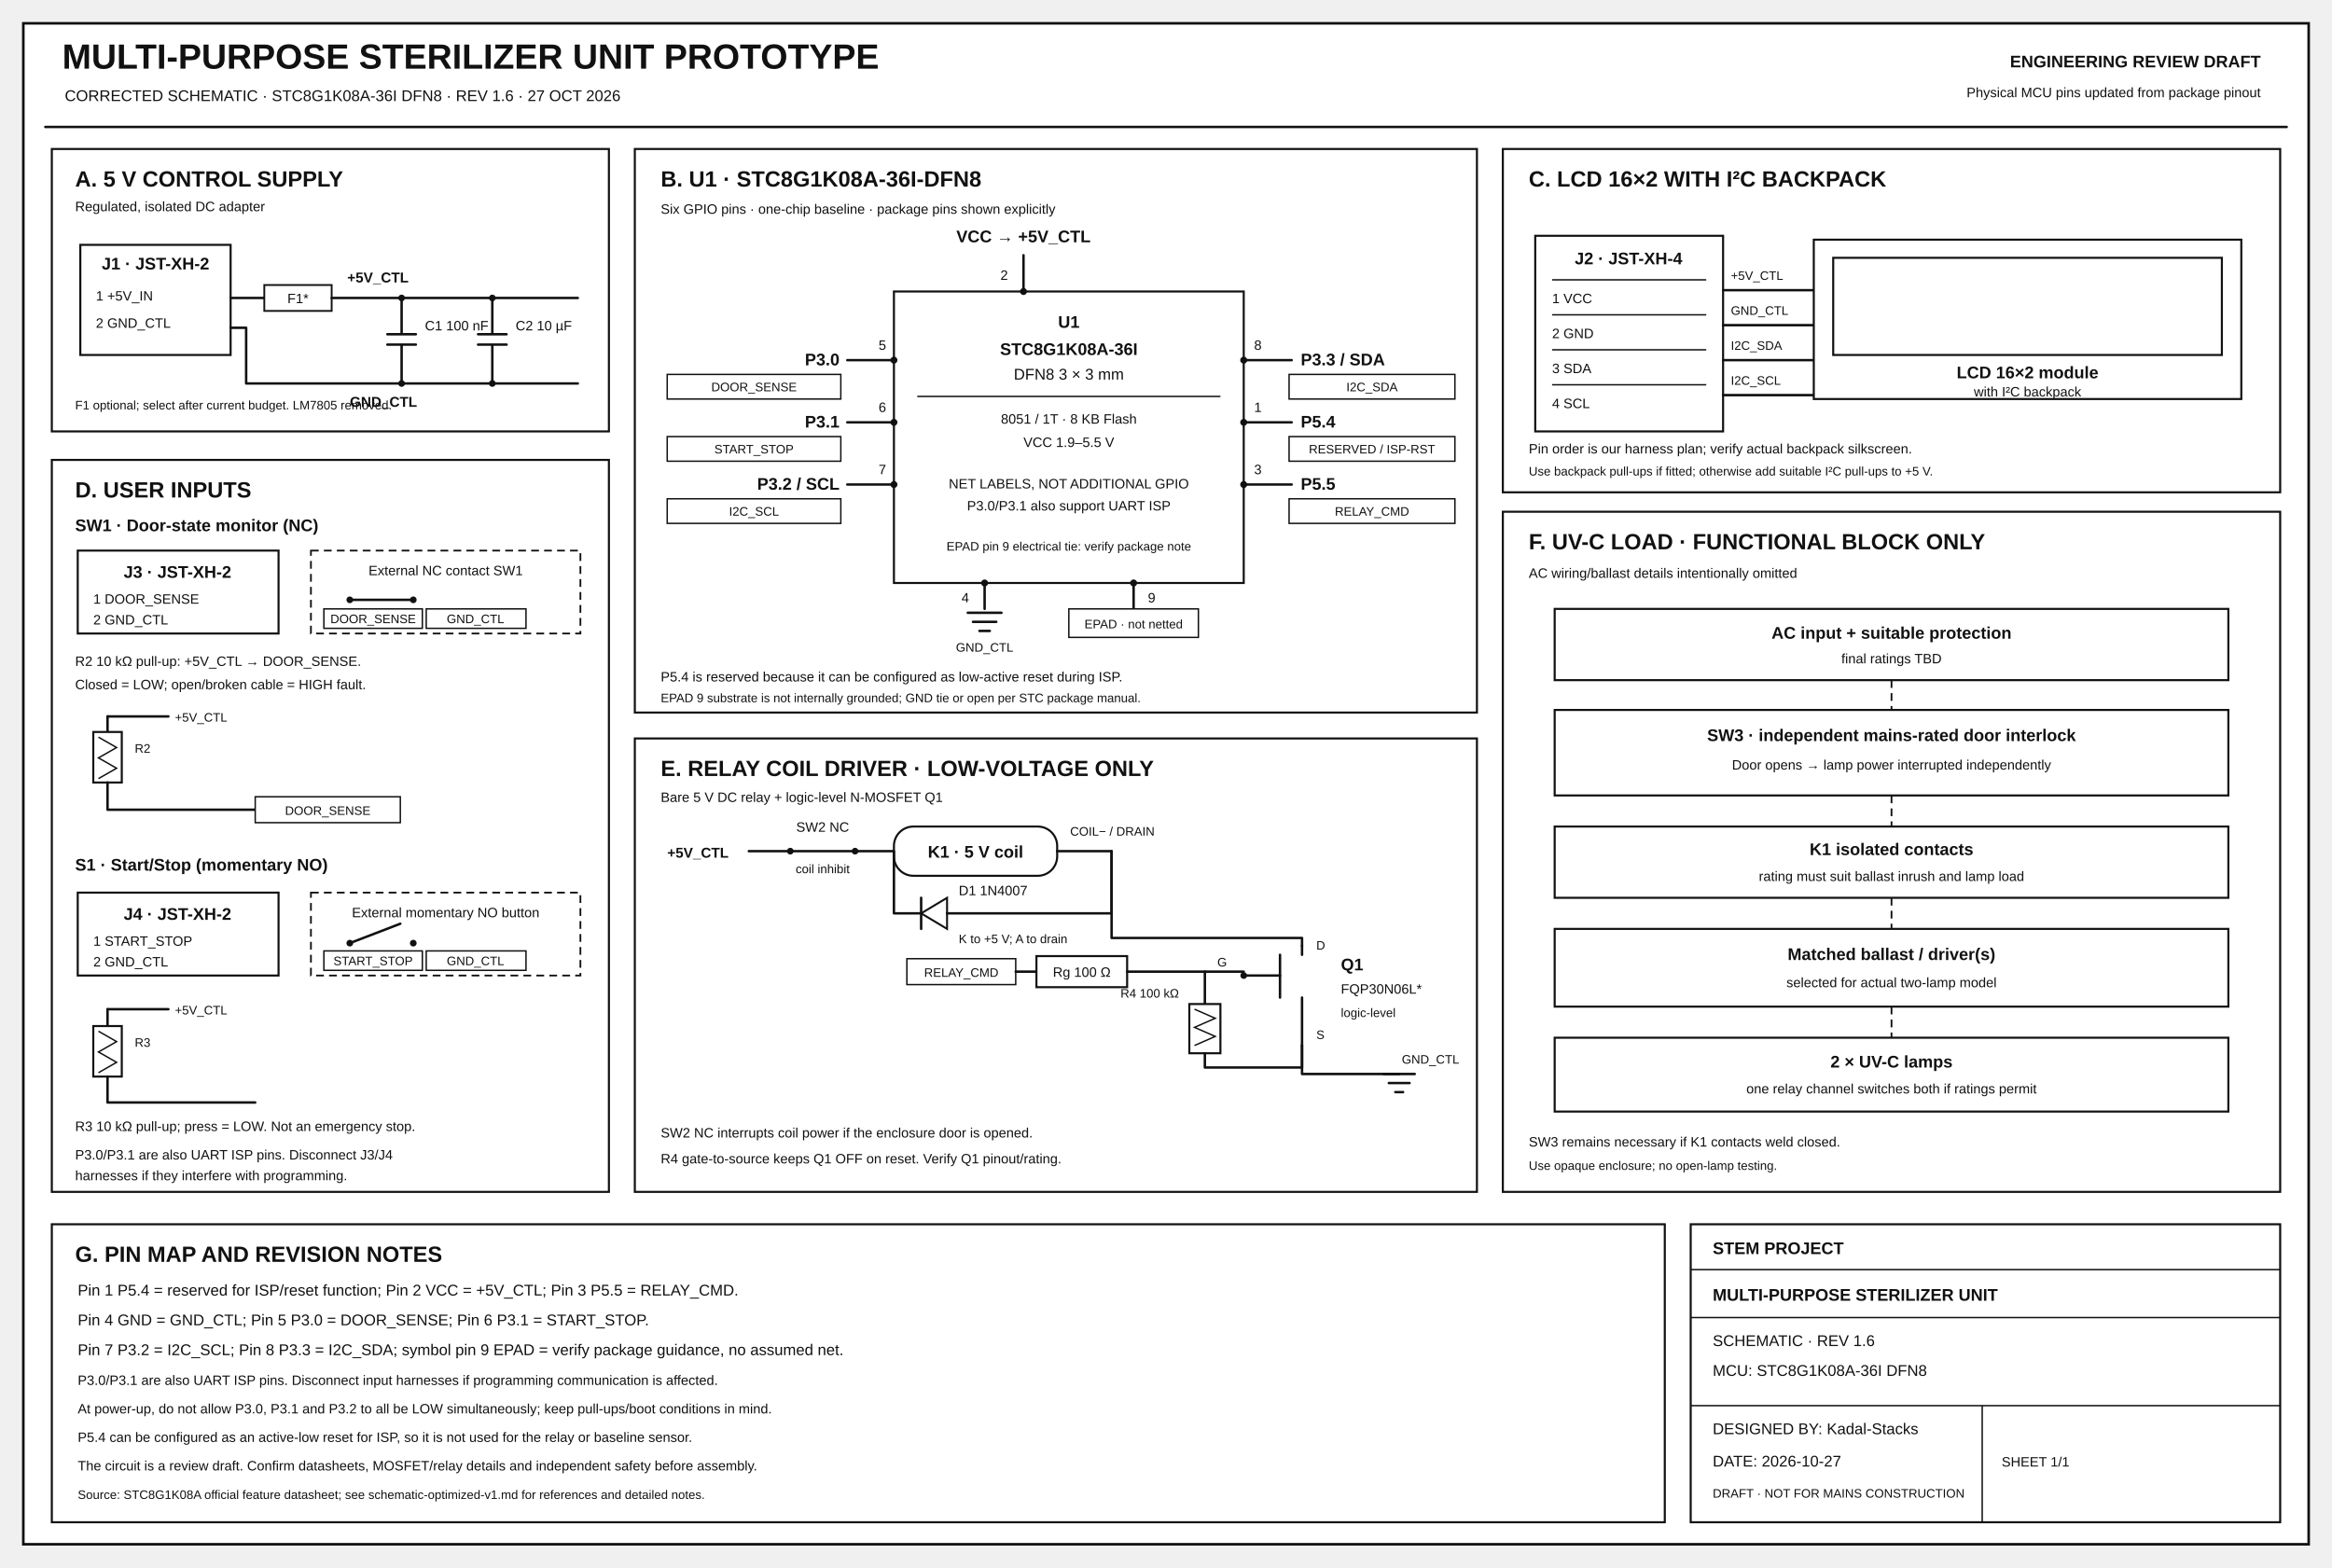
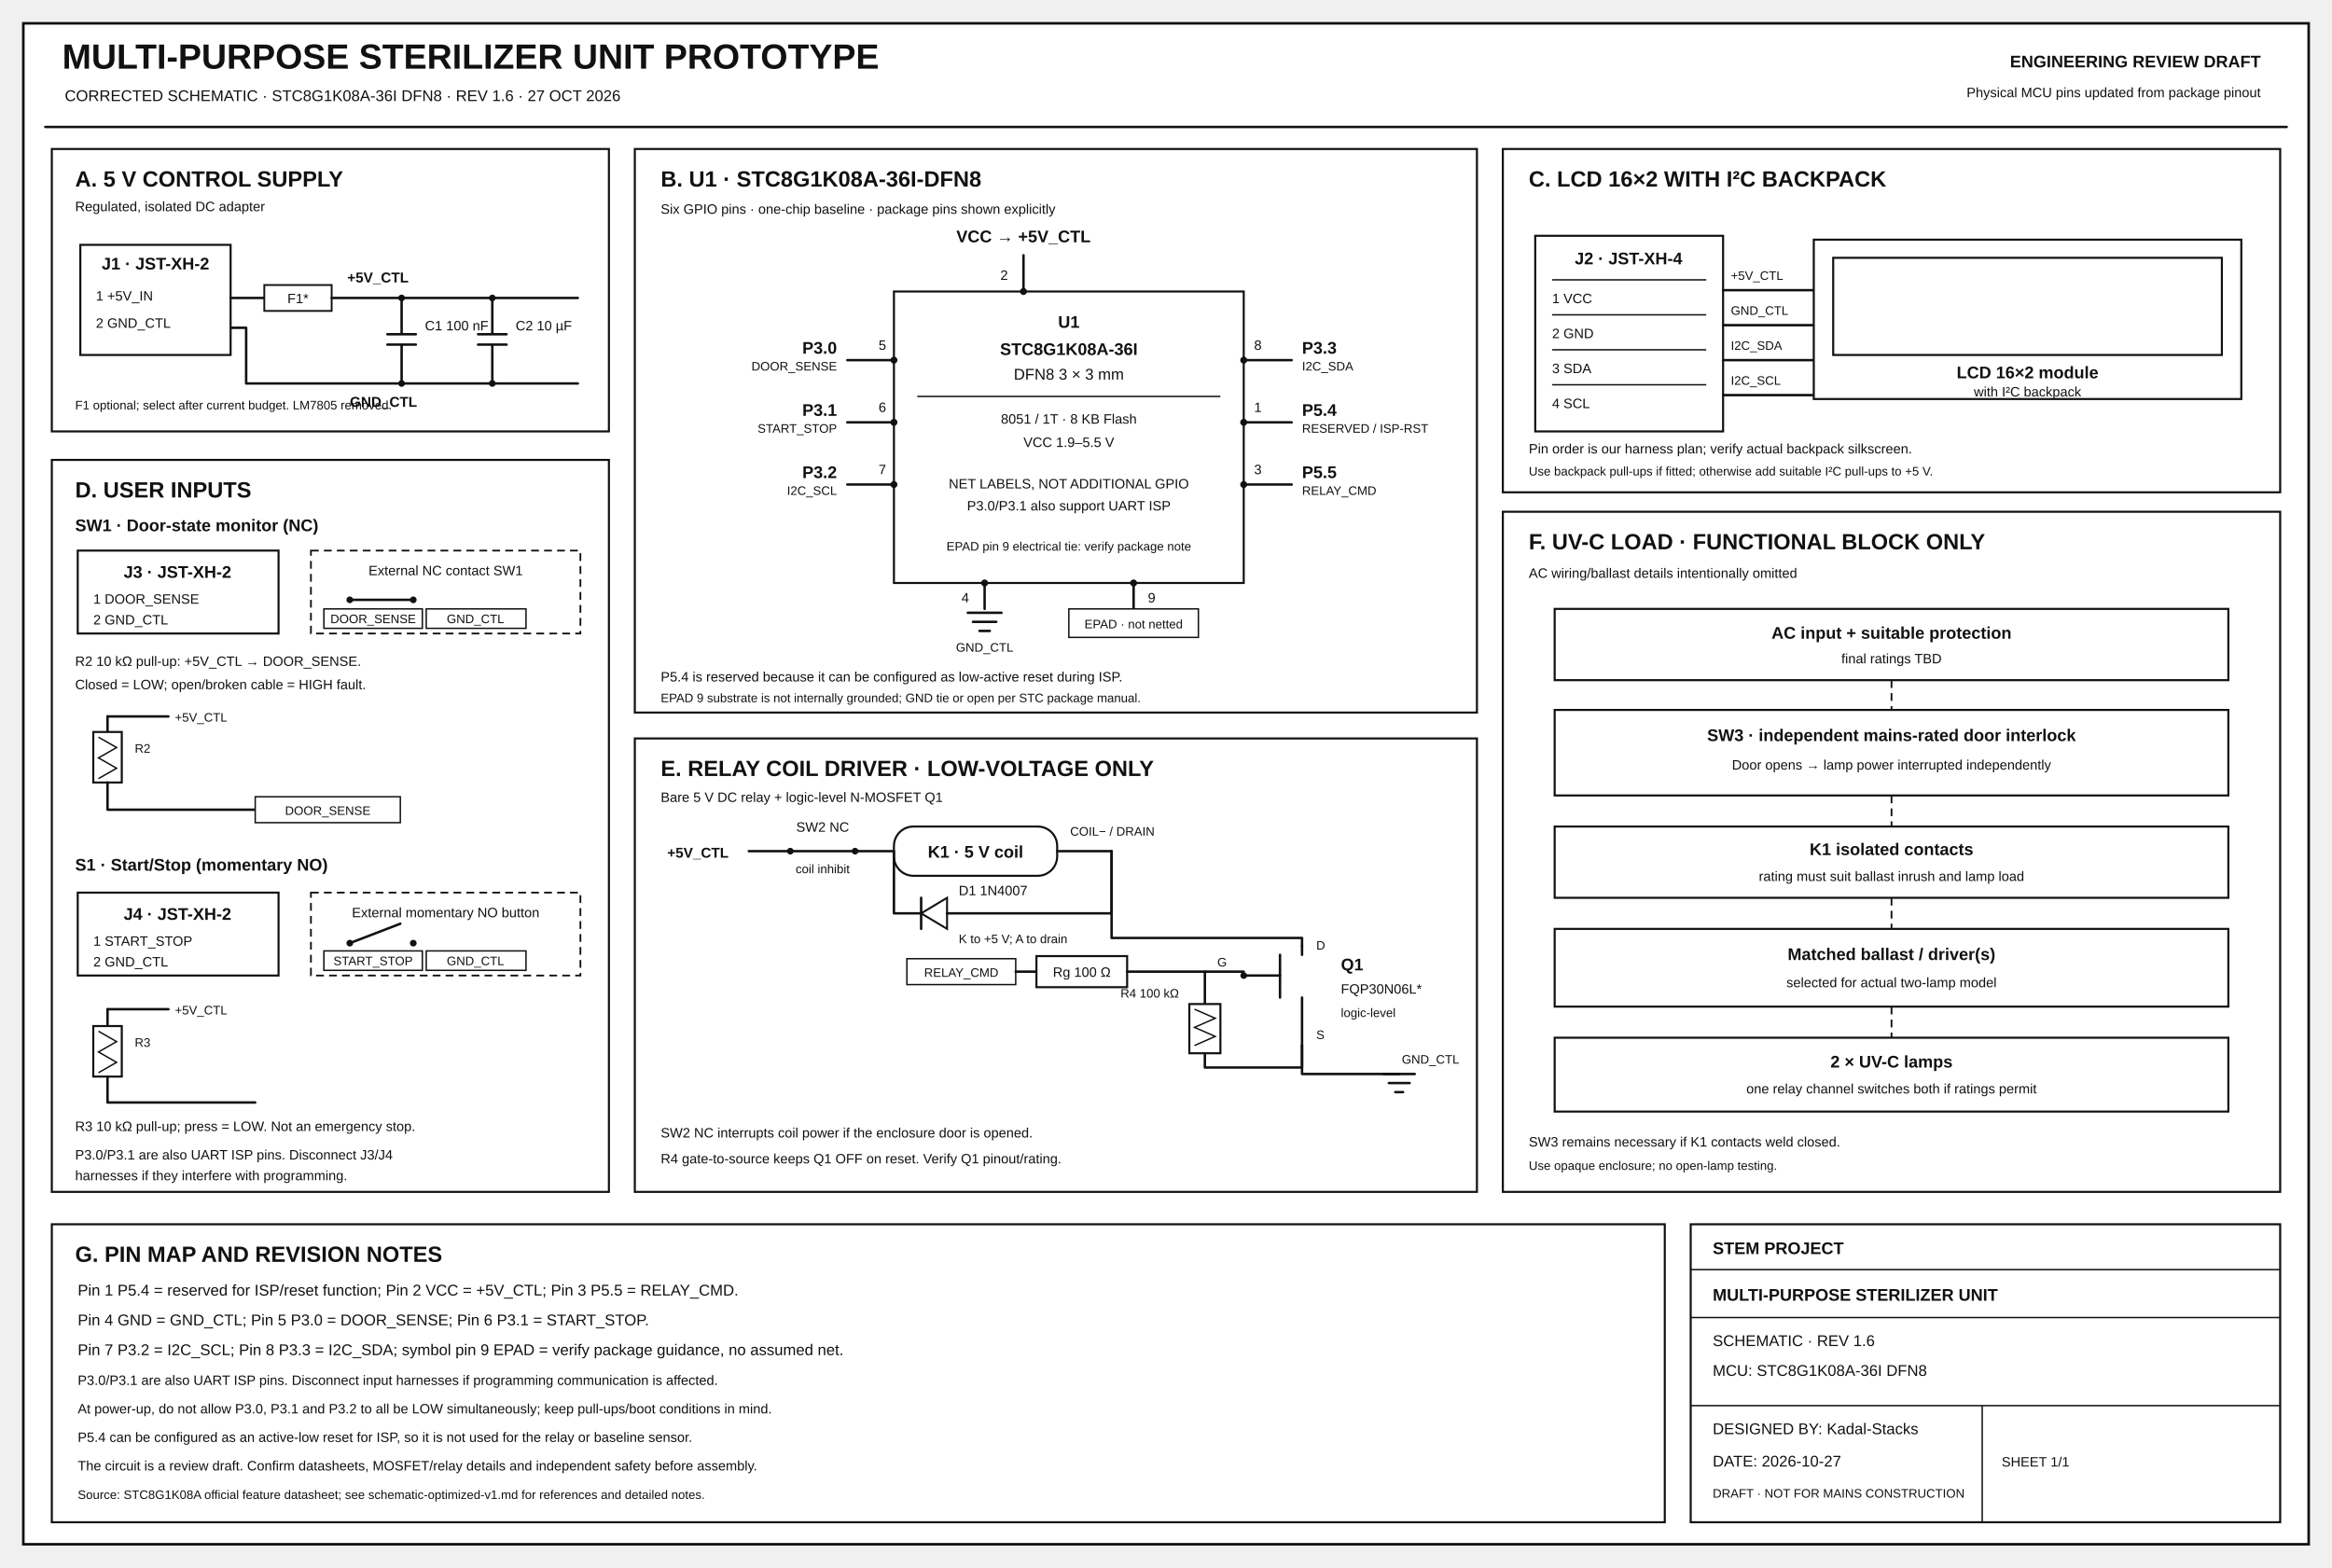
<svg xmlns="http://www.w3.org/2000/svg" width="1800" height="1210" viewBox="0 0 1800 1210" role="img" aria-labelledby="title desc">
  <defs>
    <style>
.bg{fill:#fff;stroke:#111;stroke-width:2}.box{fill:#fff;stroke:#111;stroke-width:1.6}.wire{fill:none;stroke:#111;stroke-width:1.9;stroke-linecap:round;stroke-linejoin:round}.thin{fill:none;stroke:#111;stroke-width:1.1}.dash{fill:none;stroke:#111;stroke-width:1.35;stroke-dasharray:6 4}.title{font:700 27px Arial,Helvetica,sans-serif;fill:#111}.sec{font:700 17px Arial,Helvetica,sans-serif;fill:#111}.lab{font:700 13px Arial,Helvetica,sans-serif;fill:#111}.txt{font:12px Arial,Helvetica,sans-serif;fill:#111}.sm{font:10.5px Arial,Helvetica,sans-serif;fill:#111}.tiny{font:9.5px Arial,Helvetica,sans-serif;fill:#111}.net{font:700 11px Arial,Helvetica,sans-serif;fill:#111}.dot{fill:#111}.tag{fill:#fff;stroke:#111;stroke-width:1.1}.part{fill:#fff;stroke:#111;stroke-width:1.4}
</style>
  </defs>
  <rect x="18" y="18" width="1764" height="1174" class="bg" />
  <text x="48" y="53" class="title">MULTI-PURPOSE STERILIZER UNIT PROTOTYPE</text>
  <text x="50" y="78" class="txt">CORRECTED SCHEMATIC · STC8G1K08A-36I DFN8 · REV 1.6 · 27 OCT 2026</text>
  <text x="1745" y="52" text-anchor="end" class="lab">ENGINEERING REVIEW DRAFT</text>
  <text x="1745" y="75" text-anchor="end" class="sm">Physical MCU pins updated from package pinout</text>
  <path d="M35 98H1765" class="wire" />
  <rect x="40" y="115" width="430" height="218" class="box" />
  <text x="58" y="144" class="sec">A. 5 V CONTROL SUPPLY</text>
  <text x="58" y="163" class="sm">Regulated, isolated DC adapter</text>
  <rect x="62" y="189" width="116" height="85" class="box" />
  <text x="120" y="208" text-anchor="middle" class="lab">J1 · JST-XH-2</text>
  <text x="74" y="232" class="sm">1 +5V_IN</text>
  <text x="74" y="253" class="sm">2 GND_CTL</text>
  <path d="M178 230H204" class="wire" />
  <rect x="204" y="220" width="52" height="20" class="part" />
  <text x="230" y="234" text-anchor="middle" class="sm">F1*</text>
  <path d="M256 230H446" class="wire" />
  <text x="268" y="218" class="net">+5V_CTL</text>
  <path d="M178 253H190V296H446" class="wire" />
  <text x="270" y="314" class="net">GND_CTL</text>
  <path d="M310 230V258M299 258H321M299 266H321M310 266V296" class="wire" />
  <circle cx="310" cy="230" r="2.6" class="dot" />
  <circle cx="310" cy="296" r="2.6" class="dot" />
  <text x="328" y="255" class="sm">C1 100 nF</text>
  <path d="M380 230V258M369 258H391M369 266H391M380 266V296" class="wire" />
  <circle cx="380" cy="230" r="2.6" class="dot" />
  <circle cx="380" cy="296" r="2.6" class="dot" />
  <text x="398" y="255" class="sm">C2 10 µF</text>
  <text x="58" y="316" class="tiny">F1 optional; select after current budget. LM7805 removed.</text>
  <rect x="490" y="115" width="650" height="435" class="box" />
  <text x="510" y="144" class="sec">B. U1 · STC8G1K08A-36I-DFN8</text>
  <text x="510" y="165" class="sm">Six GPIO pins · one-chip baseline · package pins shown explicitly</text>
  <rect x="690" y="225" width="270" height="225" class="box" />
  <text x="825" y="253" text-anchor="middle" class="lab">U1</text>
  <text x="825" y="274" text-anchor="middle" class="lab">STC8G1K08A-36I</text>
  <text x="825" y="293" text-anchor="middle" class="txt">DFN8 3 × 3 mm</text>
  <path d="M708 306H942" class="thin" />
  <text x="825" y="327" text-anchor="middle" class="sm">8051 / 1T · 8 KB Flash</text>
  <text x="825" y="345" text-anchor="middle" class="sm">VCC 1.9–5.5 V</text>
  <text x="825" y="377" text-anchor="middle" class="sm">NET LABELS, NOT ADDITIONAL GPIO</text>
  <text x="825" y="394" text-anchor="middle" class="sm">P3.0/P3.1 also support UART ISP</text>
  <text x="825" y="425" text-anchor="middle" class="tiny">EPAD pin 9 electrical tie: verify package note</text>
  <path d="M690 278H654" class="wire" />
  <circle cx="690" cy="278" r="2.7" class="dot" />
  <text x="684" y="270" text-anchor="end" class="sm">5</text>
-   <text x="648" y="282" text-anchor="end" class="lab">P3.0</text>
-   <rect x="515" y="289" width="134" height="19" class="tag" />
-   <text x="582" y="302" text-anchor="middle" class="tiny">DOOR_SENSE</text>
+   <text x="646" y="273" text-anchor="end" class="lab">P3.0</text>
+   <text x="646" y="286" text-anchor="end" class="tiny">DOOR_SENSE</text>
  <path d="M690 326H654" class="wire" />
  <circle cx="690" cy="326" r="2.7" class="dot" />
  <text x="684" y="318" text-anchor="end" class="sm">6</text>
-   <text x="648" y="330" text-anchor="end" class="lab">P3.1</text>
-   <rect x="515" y="337" width="134" height="19" class="tag" />
-   <text x="582" y="350" text-anchor="middle" class="tiny">START_STOP</text>
+   <text x="646" y="321" text-anchor="end" class="lab">P3.1</text>
+   <text x="646" y="334" text-anchor="end" class="tiny">START_STOP</text>
  <path d="M690 374H654" class="wire" />
  <circle cx="690" cy="374" r="2.7" class="dot" />
  <text x="684" y="366" text-anchor="end" class="sm">7</text>
-   <text x="648" y="378" text-anchor="end" class="lab">P3.2 / SCL</text>
-   <rect x="515" y="385" width="134" height="19" class="tag" />
-   <text x="582" y="398" text-anchor="middle" class="tiny">I2C_SCL</text>
+   <text x="646" y="369" text-anchor="end" class="lab">P3.2</text>
+   <text x="646" y="382" text-anchor="end" class="tiny">I2C_SCL</text>
  <path d="M960 278H997" class="wire" />
  <circle cx="960" cy="278" r="2.7" class="dot" />
  <text x="968" y="270" class="sm">8</text>
-   <text x="1004" y="282" class="lab">P3.3 / SDA</text>
-   <rect x="995" y="289" width="128" height="19" class="tag" />
-   <text x="1059" y="302" text-anchor="middle" class="tiny">I2C_SDA</text>
+   <text x="1005" y="273" class="lab">P3.3</text>
+   <text x="1005" y="286" class="tiny">I2C_SDA</text>
  <path d="M960 326H997" class="wire" />
  <circle cx="960" cy="326" r="2.7" class="dot" />
  <text x="968" y="318" class="sm">1</text>
-   <text x="1004" y="330" class="lab">P5.4</text>
-   <rect x="995" y="337" width="128" height="19" class="tag" />
-   <text x="1059" y="350" text-anchor="middle" class="tiny">RESERVED / ISP-RST</text>
+   <text x="1005" y="321" class="lab">P5.4</text>
+   <text x="1005" y="334" class="tiny">RESERVED / ISP-RST</text>
  <path d="M960 374H997" class="wire" />
  <circle cx="960" cy="374" r="2.7" class="dot" />
  <text x="968" y="366" class="sm">3</text>
-   <text x="1004" y="378" class="lab">P5.5</text>
-   <rect x="995" y="385" width="128" height="19" class="tag" />
-   <text x="1059" y="398" text-anchor="middle" class="tiny">RELAY_CMD</text>
+   <text x="1005" y="369" class="lab">P5.5</text>
+   <text x="1005" y="382" class="tiny">RELAY_CMD</text>
  <path d="M790 225V197" class="wire" />
  <circle cx="790" cy="225" r="2.7" class="dot" />
  <text x="778" y="216" text-anchor="end" class="sm">2</text>
  <text x="790" y="187" text-anchor="middle" class="lab">VCC → +5V_CTL</text>
  <path d="M760 450V470" class="wire" />
  <circle cx="760" cy="450" r="2.7" class="dot" />
  <text x="748" y="465" text-anchor="end" class="sm">4</text>
  <path d="M747 473H773M751 480H769M756 487H764" class="wire" />
  <text x="760" y="503" text-anchor="middle" class="tiny">GND_CTL</text>
  <path d="M875 450V470" class="wire" />
  <circle cx="875" cy="450" r="2.7" class="dot" />
  <text x="886" y="465" class="sm">9</text>
  <rect x="825" y="470" width="100" height="22" class="tag" />
  <text x="875" y="485" text-anchor="middle" class="tiny">EPAD · not netted</text>
  <text x="510" y="526" class="sm">P5.4 is reserved because it can be configured as low-active reset during ISP.</text>
  <text x="510" y="542" class="tiny">EPAD 9 substrate is not internally grounded; GND tie or open per STC package manual.</text>
  <rect x="1160" y="115" width="600" height="265" class="box" />
  <text x="1180" y="144" class="sec">C. LCD 16×2 WITH I²C BACKPACK</text>
  <rect x="1185" y="182" width="145" height="151" class="box" />
  <text x="1257" y="204" text-anchor="middle" class="lab">J2 · JST-XH-4</text>
  <path d="M1198 216H1317M1198 243H1317M1198 270H1317M1198 297H1317" class="thin" />
  <text x="1198" y="234" class="sm">1 VCC</text>
  <text x="1198" y="261" class="sm">2 GND</text>
  <text x="1198" y="288" class="sm">3 SDA</text>
  <text x="1198" y="315" class="sm">4 SCL</text>
  <path d="M1330 224H1372V224H1400" class="wire" />
  <text x="1336" y="216" class="tiny">+5V_CTL</text>
  <path d="M1330 251H1382V251H1400" class="wire" />
  <text x="1336" y="243" class="tiny">GND_CTL</text>
  <path d="M1330 278H1390V278H1400" class="wire" />
  <text x="1336" y="270" class="tiny">I2C_SDA</text>
  <path d="M1330 305H1398V305H1400" class="wire" />
  <text x="1336" y="297" class="tiny">I2C_SCL</text>
  <rect x="1400" y="185" width="330" height="123" class="box" />
  <rect x="1415" y="199" width="300" height="75" class="box" />
  <text x="1565" y="292" text-anchor="middle" class="lab">LCD 16×2 module</text>
  <text x="1565" y="306" text-anchor="middle" class="sm">with I²C backpack</text>
  <text x="1180" y="350" class="sm">Pin order is our harness plan; verify actual backpack silkscreen.</text>
  <text x="1180" y="367" class="tiny">Use backpack pull-ups if fitted; otherwise add suitable I²C pull-ups to +5 V.</text>
  <rect x="40" y="355" width="430" height="565" class="box" />
  <text x="58" y="384" class="sec">D. USER INPUTS</text>
  <text x="58" y="410" class="lab">SW1 · Door-state monitor (NC)</text>
  <rect x="60" y="425" width="155" height="64" class="box" />
  <text x="137" y="446" text-anchor="middle" class="lab">J3 · JST-XH-2</text>
  <text x="72" y="466" class="sm">1 DOOR_SENSE</text>
  <text x="72" y="482" class="sm">2 GND_CTL</text>
  <rect x="240" y="425" width="208" height="64" class="dash" />
  <text x="344" y="444" text-anchor="middle" class="sm">External NC contact SW1</text>
  <circle cx="270" cy="463" r="2.6" class="dot" />
  <circle cx="319" cy="463" r="2.6" class="dot" />
  <path d="M270 463H319" class="wire" />
  <rect x="250" y="470" width="76" height="15" class="tag" />
  <text x="288" y="481" text-anchor="middle" class="tiny">DOOR_SENSE</text>
  <rect x="329" y="470" width="77" height="15" class="tag" />
  <text x="367" y="481" text-anchor="middle" class="tiny">GND_CTL</text>
  <text x="58" y="514" class="sm">R2 10 kΩ pull-up: +5V_CTL → DOOR_SENSE.</text>
  <text x="58" y="532" class="sm">Closed = LOW; open/broken cable = HIGH fault.</text>
  <path d="M83 553V565" class="wire" />
  <rect x="72" y="565" width="22" height="39" class="box" />
  <path d="M76 569L90 577L76 585L90 593L76 601" class="thin" />
  <path d="M83 604V625H197" class="wire" />
  <path d="M83 553H130" class="wire" />
  <text x="135" y="557" class="tiny">+5V_CTL</text>
  <text x="104" y="581" class="tiny">R2</text>
  <rect x="197" y="615" width="112" height="20" class="tag" />
  <text x="253" y="629" text-anchor="middle" class="tiny">DOOR_SENSE</text>
  <text x="58" y="672" class="lab">S1 · Start/Stop (momentary NO)</text>
  <rect x="60" y="689" width="155" height="64" class="box" />
  <text x="137" y="710" text-anchor="middle" class="lab">J4 · JST-XH-2</text>
  <text x="72" y="730" class="sm">1 START_STOP</text>
  <text x="72" y="746" class="sm">2 GND_CTL</text>
  <rect x="240" y="689" width="208" height="64" class="dash" />
  <text x="344" y="708" text-anchor="middle" class="sm">External momentary NO button</text>
  <circle cx="270" cy="728" r="2.6" class="dot" />
  <circle cx="319" cy="728" r="2.6" class="dot" />
  <path d="M270 728L309 713" class="wire" />
  <rect x="250" y="734" width="76" height="15" class="tag" />
  <text x="288" y="745" text-anchor="middle" class="tiny">START_STOP</text>
  <rect x="329" y="734" width="77" height="15" class="tag" />
  <text x="367" y="745" text-anchor="middle" class="tiny">GND_CTL</text>
  <path d="M83 779V792" class="wire" />
  <rect x="72" y="792" width="22" height="39" class="box" />
  <path d="M76 796L90 804L76 812L90 820L76 828" class="thin" />
  <path d="M83 831V851H197" class="wire" />
  <path d="M83 779H130" class="wire" />
  <text x="135" y="783" class="tiny">+5V_CTL</text>
  <text x="104" y="808" class="tiny">R3</text>
  <text x="58" y="873" class="sm">R3 10 kΩ pull-up; press = LOW. Not an emergency stop.</text>
  <text x="58" y="895" class="sm">P3.0/P3.1 are also UART ISP pins. Disconnect J3/J4</text>
  <text x="58" y="911" class="sm">harnesses if they interfere with programming.</text>
  <rect x="490" y="570" width="650" height="350" class="box" />
  <text x="510" y="599" class="sec">E. RELAY COIL DRIVER · LOW-VOLTAGE ONLY</text>
  <text x="510" y="619" class="sm">Bare 5 V DC relay + logic-level N-MOSFET Q1</text>
  <text x="515" y="662" class="net">+5V_CTL</text>
  <path d="M578 657H610" class="wire" />
  <circle cx="610" cy="657" r="2.6" class="dot" />
  <circle cx="660" cy="657" r="2.6" class="dot" />
  <path d="M610 657H660" class="wire" />
  <text x="635" y="642" text-anchor="middle" class="sm">SW2 NC</text>
  <text x="635" y="674" text-anchor="middle" class="tiny">coil inhibit</text>
  <path d="M660 657H690" class="wire" />
  <rect x="690" y="638" width="126" height="38" rx="15" class="box" />
  <text x="753" y="662" text-anchor="middle" class="lab">K1 · 5 V coil</text>
  <path d="M816 657H858V724H1005V730" class="wire" />
  <text x="826" y="645" class="tiny">COIL− / DRAIN</text>
  <path d="M690 657V705H711" class="wire" />
  <path d="M711 693V717" class="wire" />
  <path d="M731 693L731 717L711 705Z" fill="#fff" stroke="#111" stroke-width="1.5" />
  <path d="M731 705H858V657" class="wire" />
  <text x="740" y="691" class="sm">D1 1N4007</text>
  <text x="740" y="728" class="tiny">K to +5 V; A to drain</text>
  <path d="M1005 730V737" class="wire" />
  <path d="M1005 770V807" class="wire" />
  <path d="M988 737V770" class="wire" />
  <path d="M960 753H988" class="wire" />
  <circle cx="960" cy="753" r="2.6" class="dot" />
  <text x="947" y="746" text-anchor="end" class="tiny">G</text>
  <text x="1016" y="733" class="tiny">D</text>
  <text x="1016" y="802" class="tiny">S</text>
  <text x="1035" y="749" class="lab">Q1</text>
  <text x="1035" y="767" class="sm">FQP30N06L*</text>
  <text x="1035" y="785" class="tiny">logic-level</text>
  <path d="M1005 807V829H1080" class="wire" />
  <path d="M1068 829H1092M1072 836H1088M1077 843H1083" class="wire" />
  <text x="1082" y="821" class="tiny">GND_CTL</text>
  <rect x="700" y="740" width="84" height="20" class="tag" />
  <text x="742" y="754" text-anchor="middle" class="tiny">RELAY_CMD</text>
  <path d="M784 750H800" class="wire" />
  <rect x="800" y="738" width="70" height="24" class="box" />
  <text x="835" y="754" text-anchor="middle" class="sm">Rg 100 Ω</text>
  <path d="M870 750H960" class="wire" />
  <path d="M930 750V775" class="wire" />
  <rect x="918" y="775" width="24" height="38" class="box" />
  <path d="M922 779L938 786L922 793L938 800L922 807" class="thin" />
  <text x="910" y="770" text-anchor="end" class="tiny">R4 100 kΩ</text>
  <path d="M930 813V824H1005V807" class="wire" />
  <text x="510" y="878" class="sm">SW2 NC interrupts coil power if the enclosure door is opened.</text>
  <text x="510" y="898" class="sm">R4 gate-to-source keeps Q1 OFF on reset. Verify Q1 pinout/rating.</text>
  <rect x="1160" y="395" width="600" height="525" class="box" />
  <text x="1180" y="424" class="sec">F. UV-C LOAD · FUNCTIONAL BLOCK ONLY</text>
  <text x="1180" y="446" class="sm">AC wiring/ballast details intentionally omitted</text>
  <rect x="1200" y="470" width="520" height="55" class="box" />
  <text x="1460" y="493" text-anchor="middle" class="lab">AC input + suitable protection</text>
  <text x="1460" y="512" text-anchor="middle" class="sm">final ratings TBD</text>
  <path d="M1460 525V548" class="dash" />
  <rect x="1200" y="548" width="520" height="66" class="box" />
  <text x="1460" y="572" text-anchor="middle" class="lab">SW3 · independent mains-rated door interlock</text>
  <text x="1460" y="594" text-anchor="middle" class="sm">Door opens → lamp power interrupted independently</text>
  <path d="M1460 614V638" class="dash" />
  <rect x="1200" y="638" width="520" height="55" class="box" />
  <text x="1460" y="660" text-anchor="middle" class="lab">K1 isolated contacts</text>
  <text x="1460" y="680" text-anchor="middle" class="sm">rating must suit ballast inrush and lamp load</text>
  <path d="M1460 693V717" class="dash" />
  <rect x="1200" y="717" width="520" height="60" class="box" />
  <text x="1460" y="741" text-anchor="middle" class="lab">Matched ballast / driver(s)</text>
  <text x="1460" y="762" text-anchor="middle" class="sm">selected for actual two-lamp model</text>
  <path d="M1460 777V801" class="dash" />
  <rect x="1200" y="801" width="520" height="57" class="box" />
  <text x="1460" y="824" text-anchor="middle" class="lab">2 × UV-C lamps</text>
  <text x="1460" y="844" text-anchor="middle" class="sm">one relay channel switches both if ratings permit</text>
  <text x="1180" y="885" class="sm">SW3 remains necessary if K1 contacts weld closed.</text>
  <text x="1180" y="903" class="tiny">Use opaque enclosure; no open-lamp testing.</text>
  <rect x="40" y="945" width="1245" height="230" class="box" />
  <text x="58" y="974" class="sec">G. PIN MAP AND REVISION NOTES</text>
  <text x="60" y="1000" class="txt">Pin 1 P5.4 = reserved for ISP/reset function; Pin 2 VCC = +5V_CTL; Pin 3 P5.5 = RELAY_CMD.</text>
  <text x="60" y="1023" class="txt">Pin 4 GND = GND_CTL; Pin 5 P3.0 = DOOR_SENSE; Pin 6 P3.1 = START_STOP.</text>
  <text x="60" y="1046" class="txt">Pin 7 P3.2 = I2C_SCL; Pin 8 P3.3 = I2C_SDA; symbol pin 9 EPAD = verify package guidance, no assumed net.</text>
  <text x="60" y="1069" class="sm">P3.0/P3.1 are also UART ISP pins. Disconnect input harnesses if programming communication is affected.</text>
  <text x="60" y="1091" class="sm">At power-up, do not allow P3.0, P3.1 and P3.2 to all be LOW simultaneously; keep pull-ups/boot conditions in mind.</text>
  <text x="60" y="1113" class="sm">P5.4 can be configured as an active-low reset for ISP, so it is not used for the relay or baseline sensor.</text>
  <text x="60" y="1135" class="sm">The circuit is a review draft. Confirm datasheets, MOSFET/relay details and independent safety before assembly.</text>
  <text x="60" y="1157" class="tiny">Source: STC8G1K08A official feature datasheet; see schematic-optimized-v1.md for references and detailed notes.</text>
  <rect x="1305" y="945" width="455" height="230" class="box" />
  <path d="M1305 980H1760M1305 1017H1760M1305 1085H1760M1530 1085V1175" class="thin" />
  <text x="1322" y="968" class="lab">STEM PROJECT</text>
  <text x="1322" y="1004" class="lab">MULTI-PURPOSE STERILIZER UNIT</text>
  <text x="1322" y="1039" class="txt">SCHEMATIC · REV 1.6</text>
  <text x="1322" y="1062" class="txt">MCU: STC8G1K08A-36I DFN8</text>
  <text x="1322" y="1107" class="txt">DESIGNED BY: Kadal-Stacks</text>
  <text x="1322" y="1132" class="txt">DATE: 2026-10-27</text>
  <text x="1545" y="1132" class="sm">SHEET 1/1</text>
  <text x="1322" y="1156" class="tiny">DRAFT · NOT FOR MAINS CONSTRUCTION</text>
</svg>
